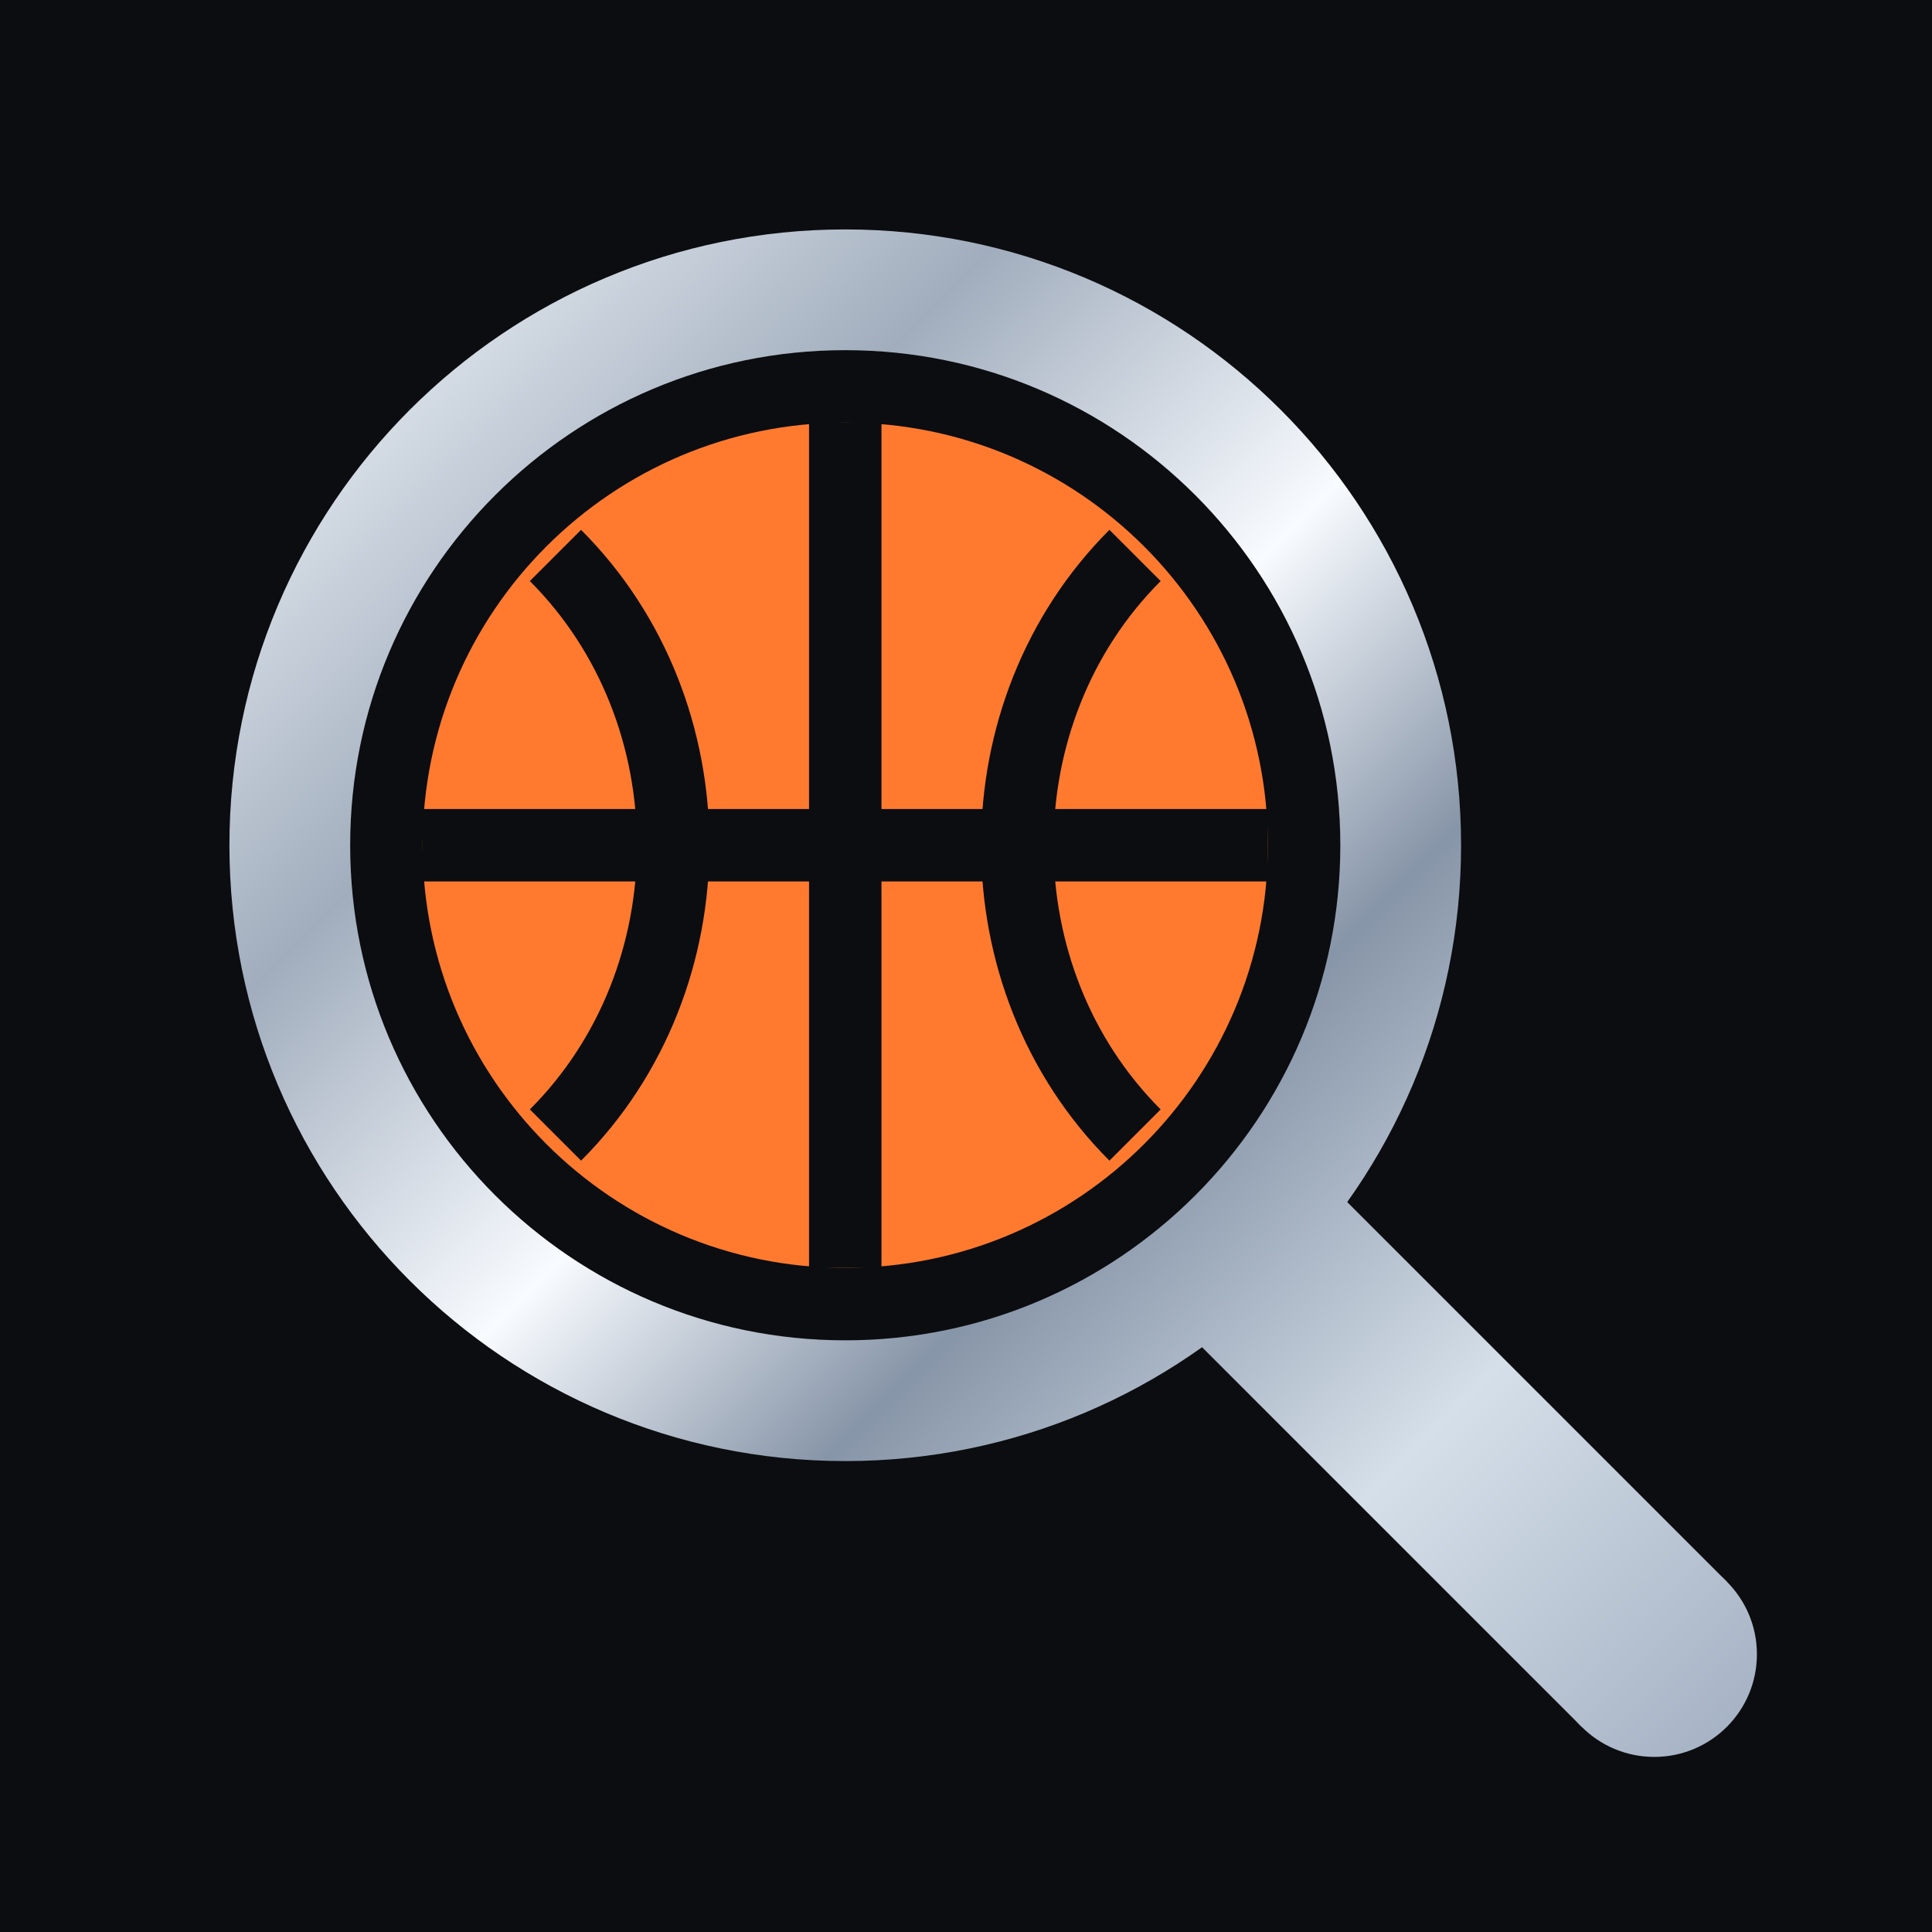
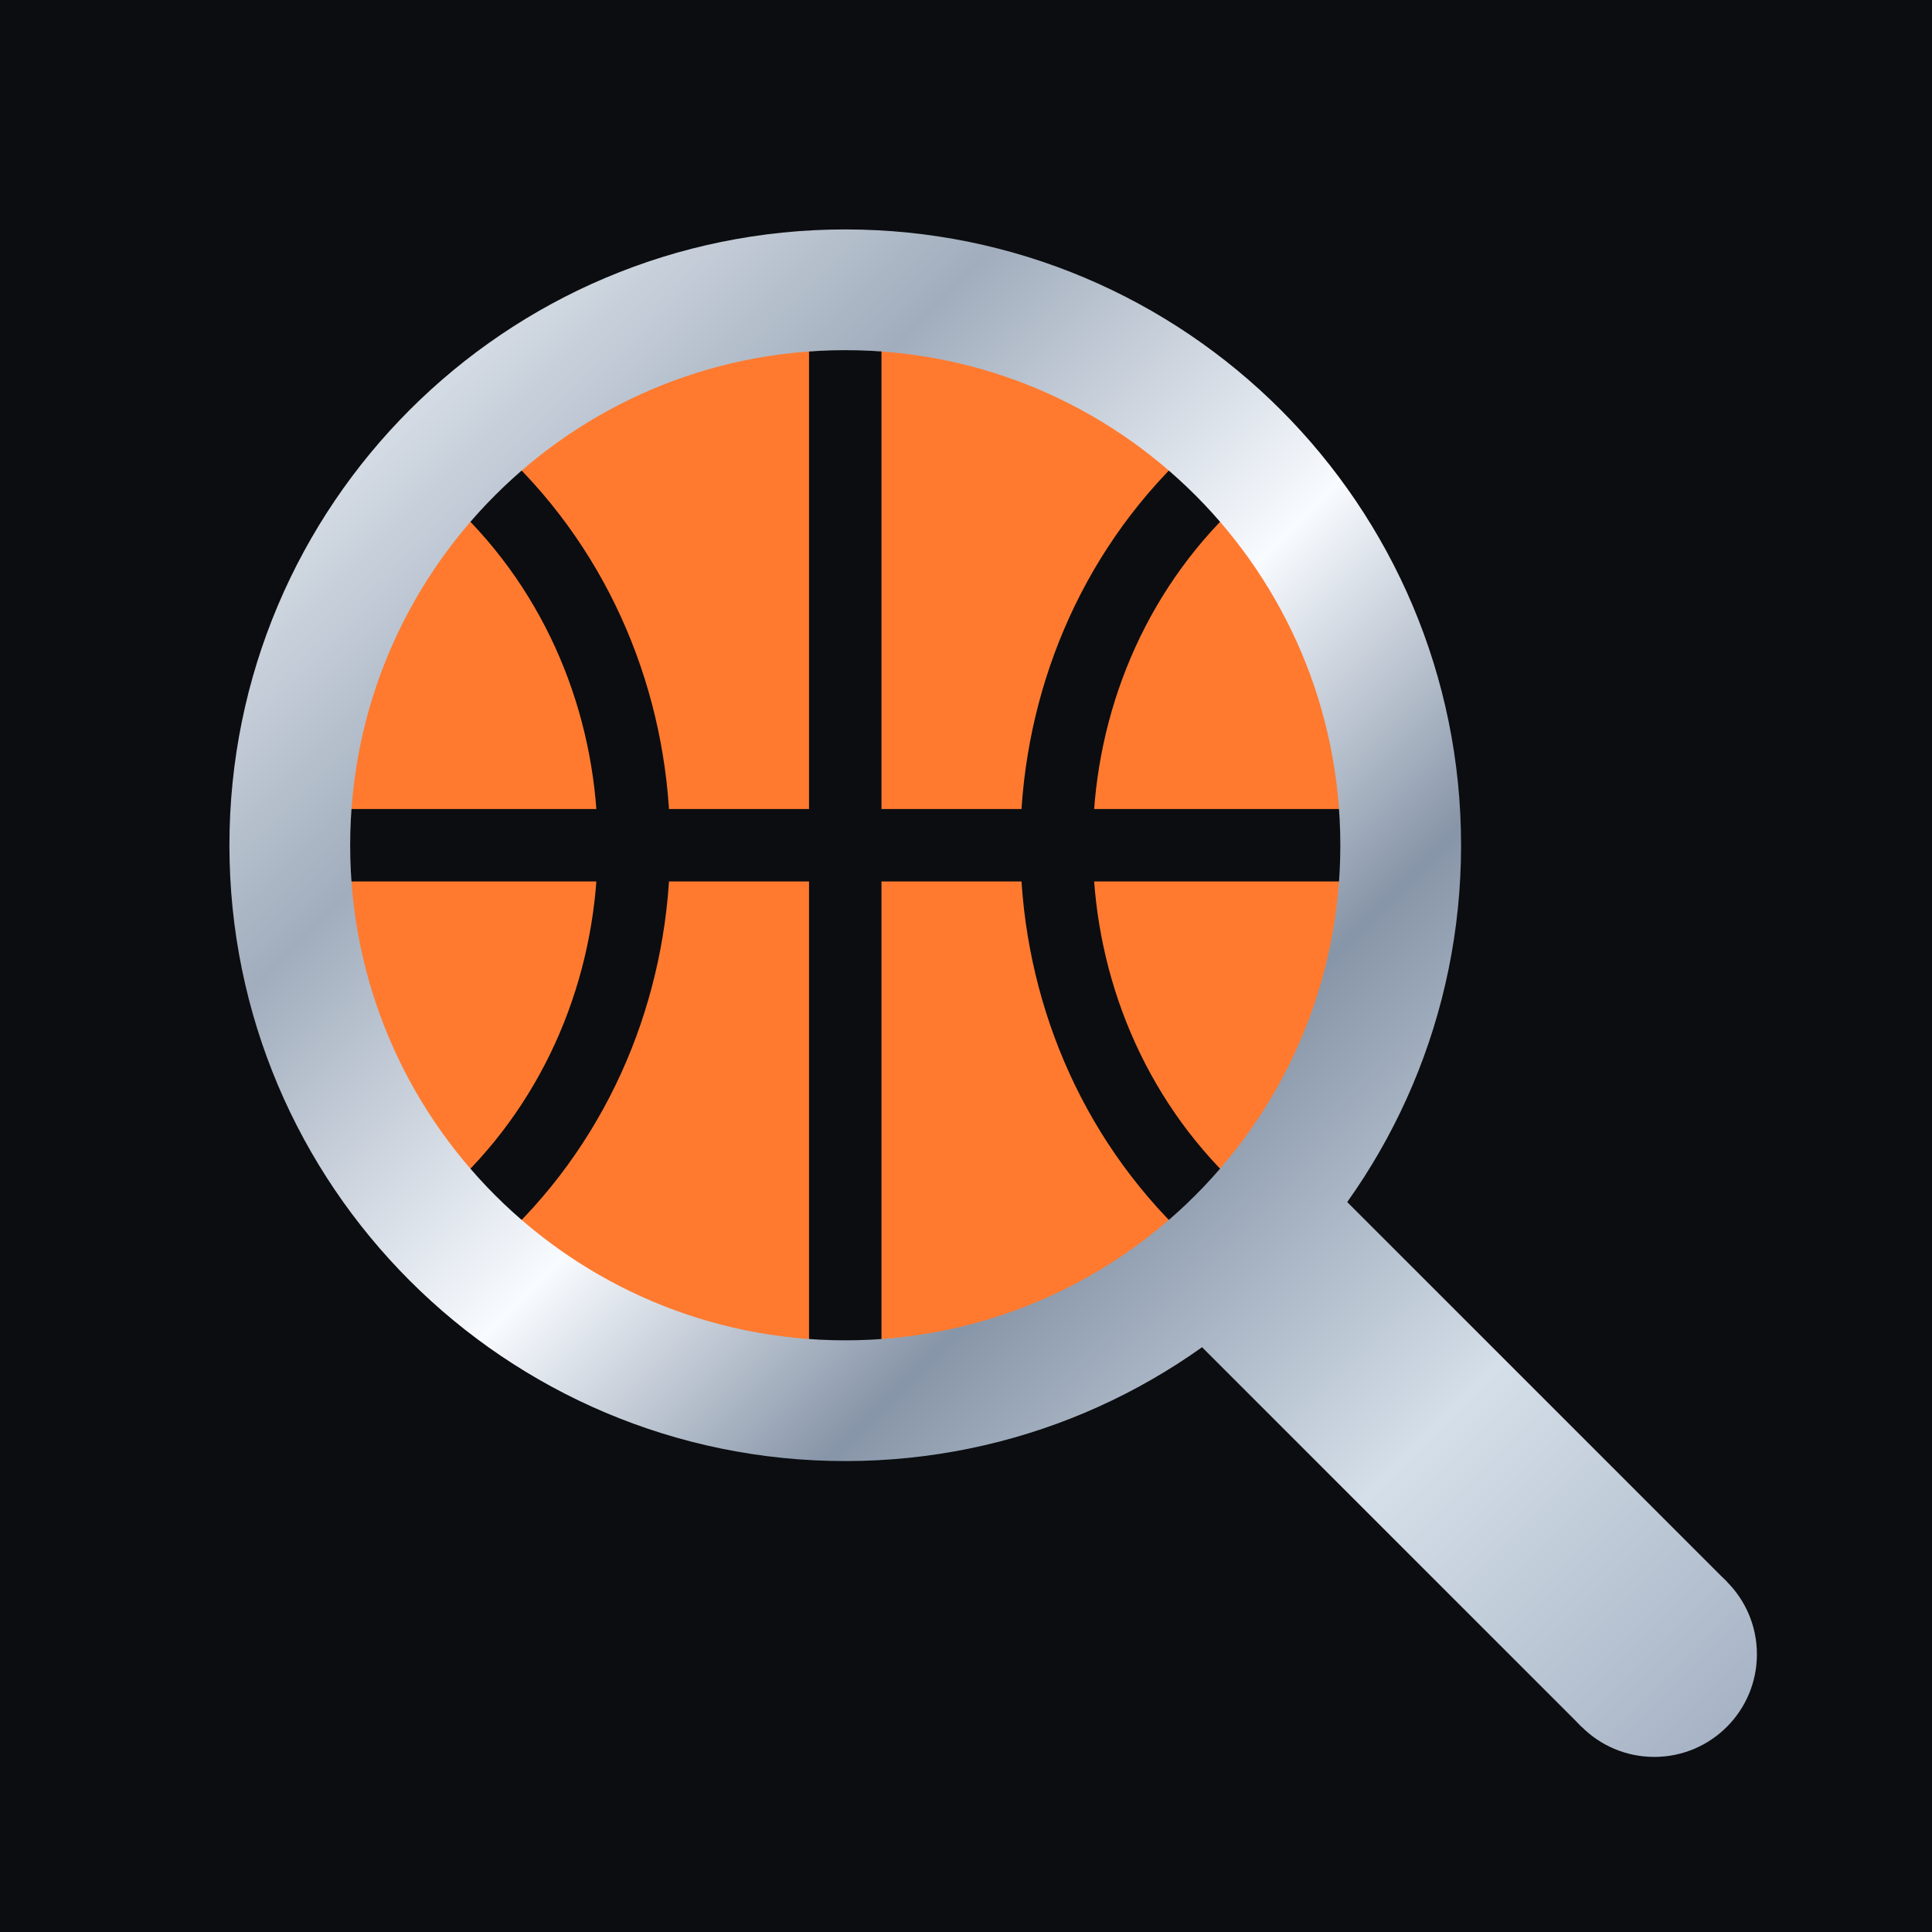
<svg xmlns="http://www.w3.org/2000/svg" viewBox="0 0 32 32" width="180" height="180">
  <defs>
    <linearGradient id="silver" x1="5" y1="5" x2="29" y2="29" gradientUnits="userSpaceOnUse">
      <stop offset="0" stop-color="#eef3f8" />
      <stop offset="0.22" stop-color="#a1adbd" />
      <stop offset="0.42" stop-color="#f8fbff" />
      <stop offset="0.58" stop-color="#8795a8" />
      <stop offset="0.78" stop-color="#d5dfe9" />
      <stop offset="1" stop-color="#a3b0c2" />
    </linearGradient>
  </defs>
  <rect width="32" height="32" fill="#0c0d10" />
  <line x1="20.5" y1="20.5" x2="27.4" y2="27.4" stroke="url(#silver)" stroke-width="3.4" stroke-linecap="butt" />
  <circle cx="27.4" cy="27.4" r="1.7" fill="url(#silver)" />
-   <circle cx="14" cy="14" r="7" fill="#ff7a2f" />
-   <path d="M7 14h14M14 7v14M9.2 9.2c2.6 2.6 2.6 7 0 9.6M18.8 9.2c-2.6 2.6-2.6 7 0 9.6" fill="none" stroke="#0c0d10" stroke-width="1.2" />
+   <circle cx="14" cy="14" r="8.4" fill="#ff7a2f" />
+   <path d="M5.6 14h16.8M14 5.6v16.8M8.1 8.1c3.2 3.2 3.2 8.6 0 11.8M19.9 8.1c-3.2 3.2-3.2 8.6 0 11.8" fill="none" stroke="#0c0d10" stroke-width="1.2" />
  <circle cx="14" cy="14" r="9.2" fill="none" stroke="url(#silver)" stroke-width="2" />
</svg>
